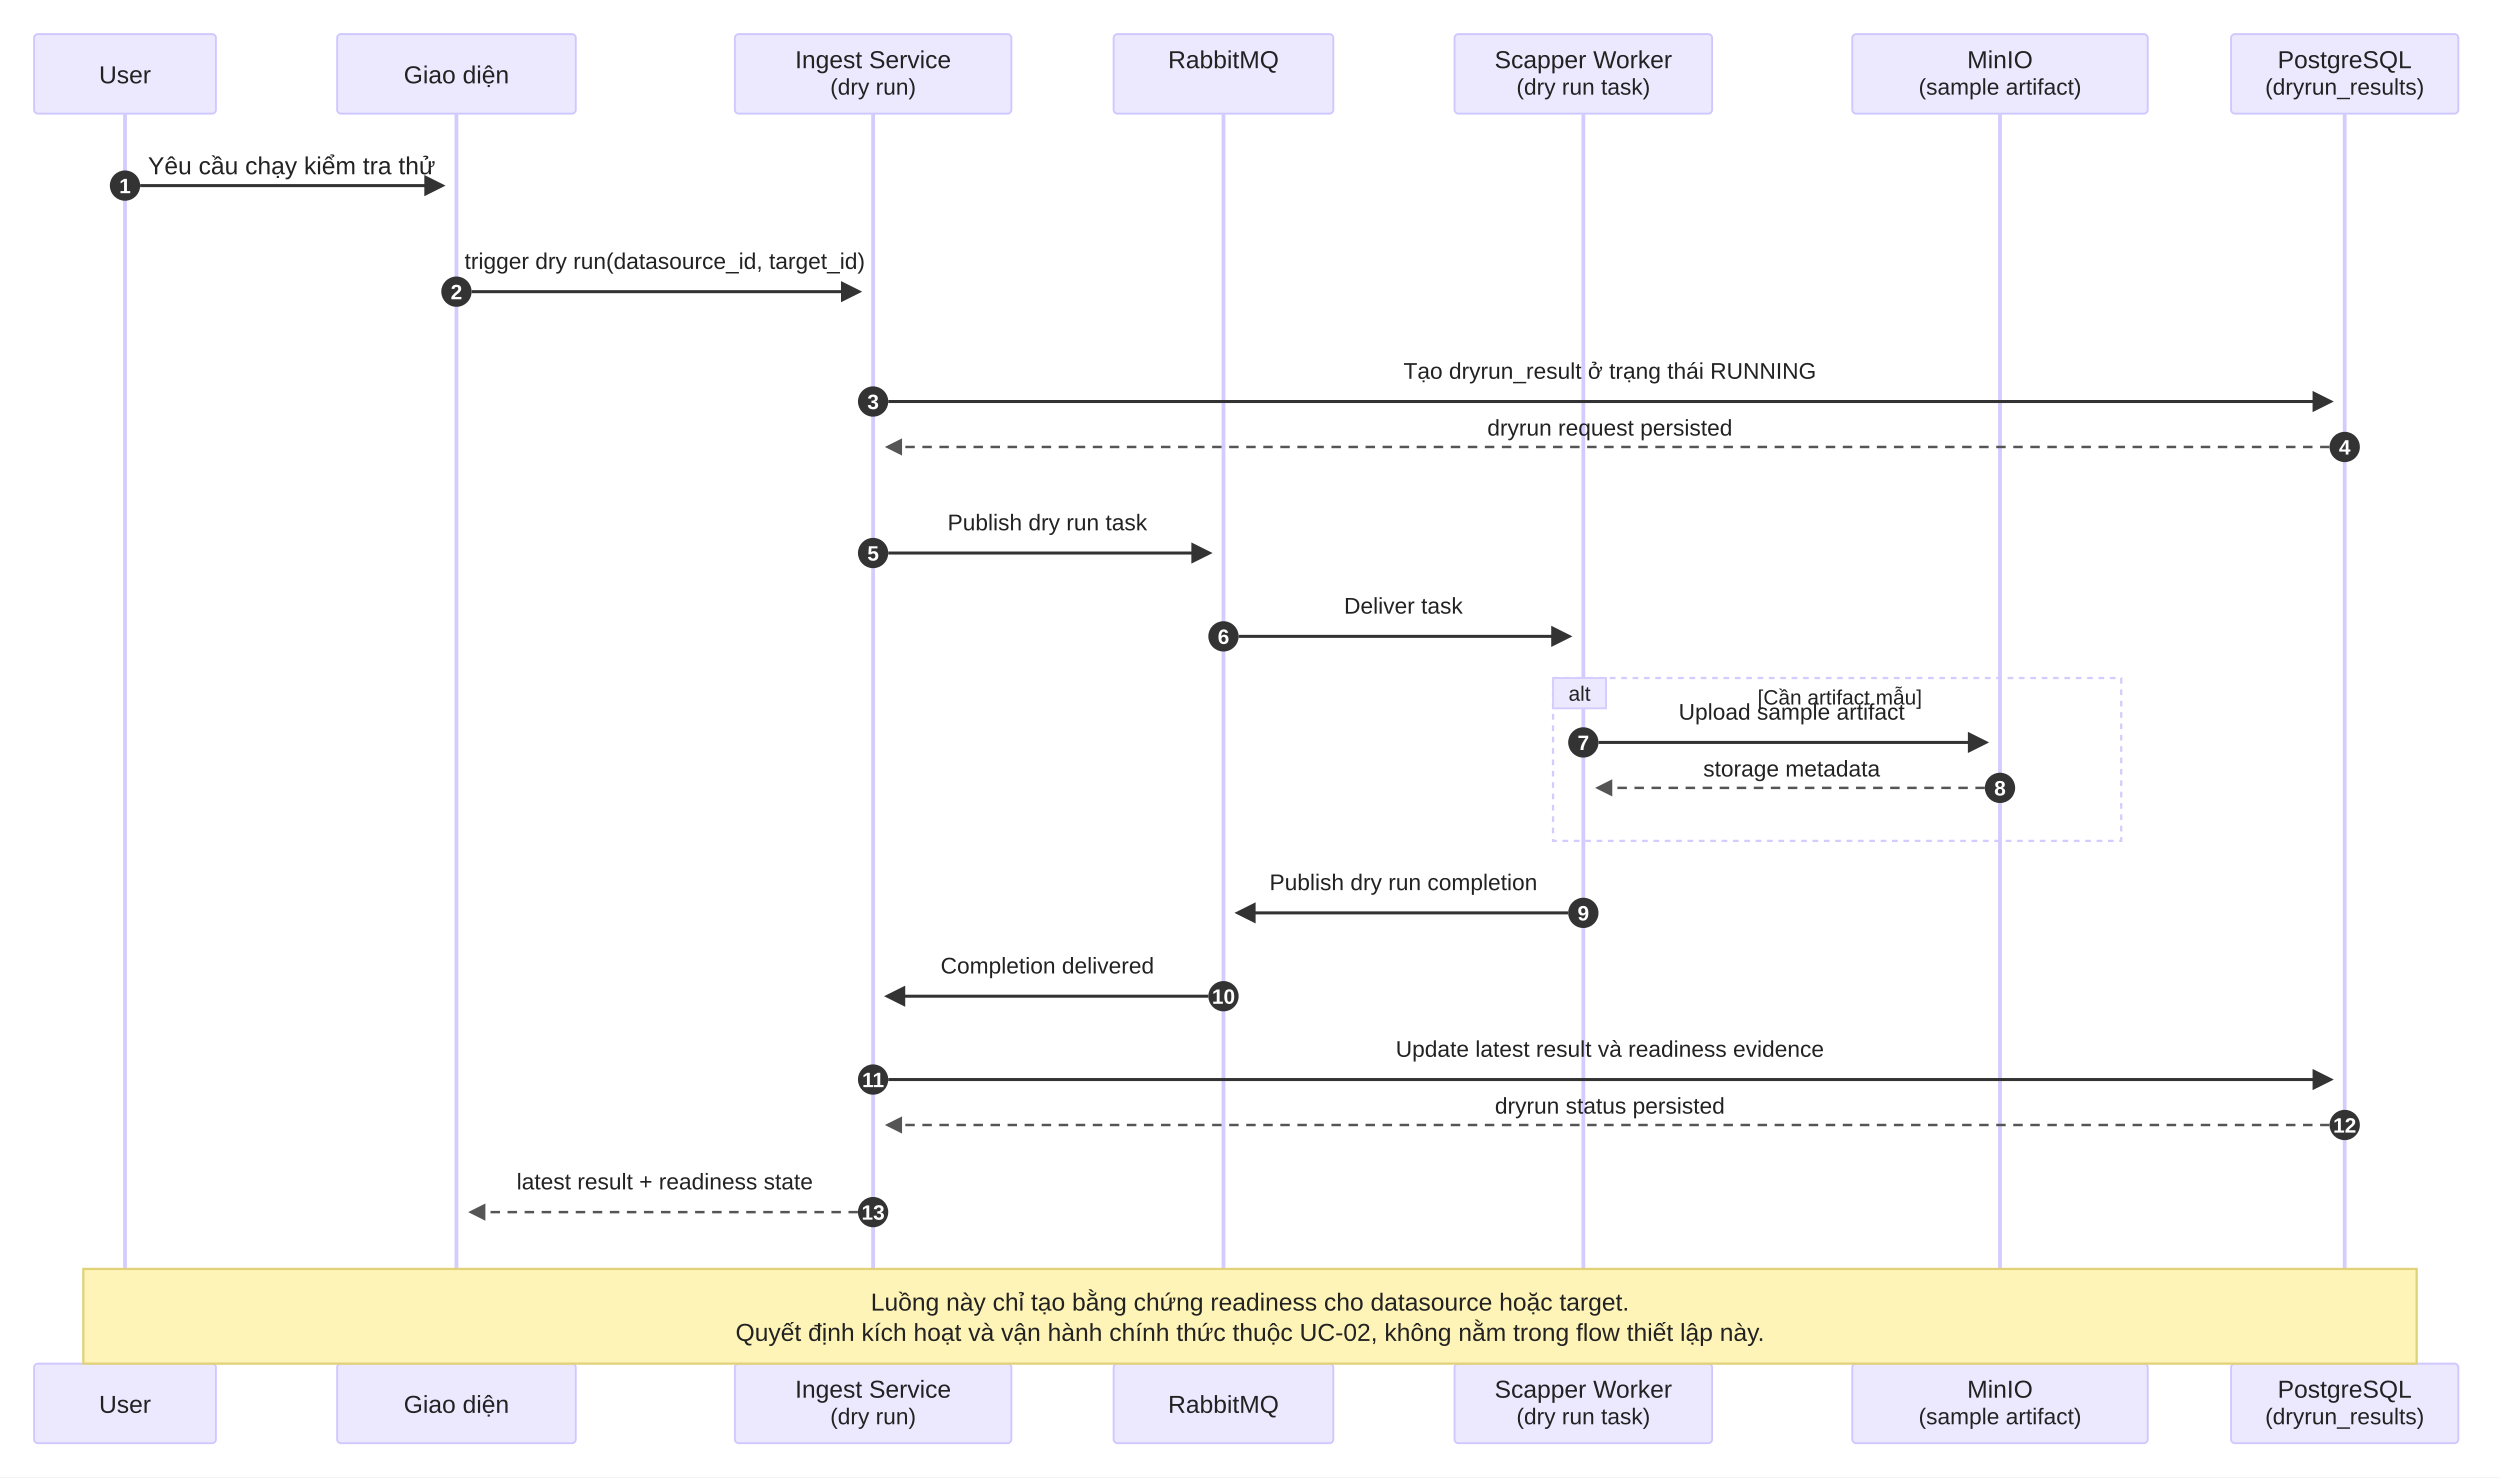
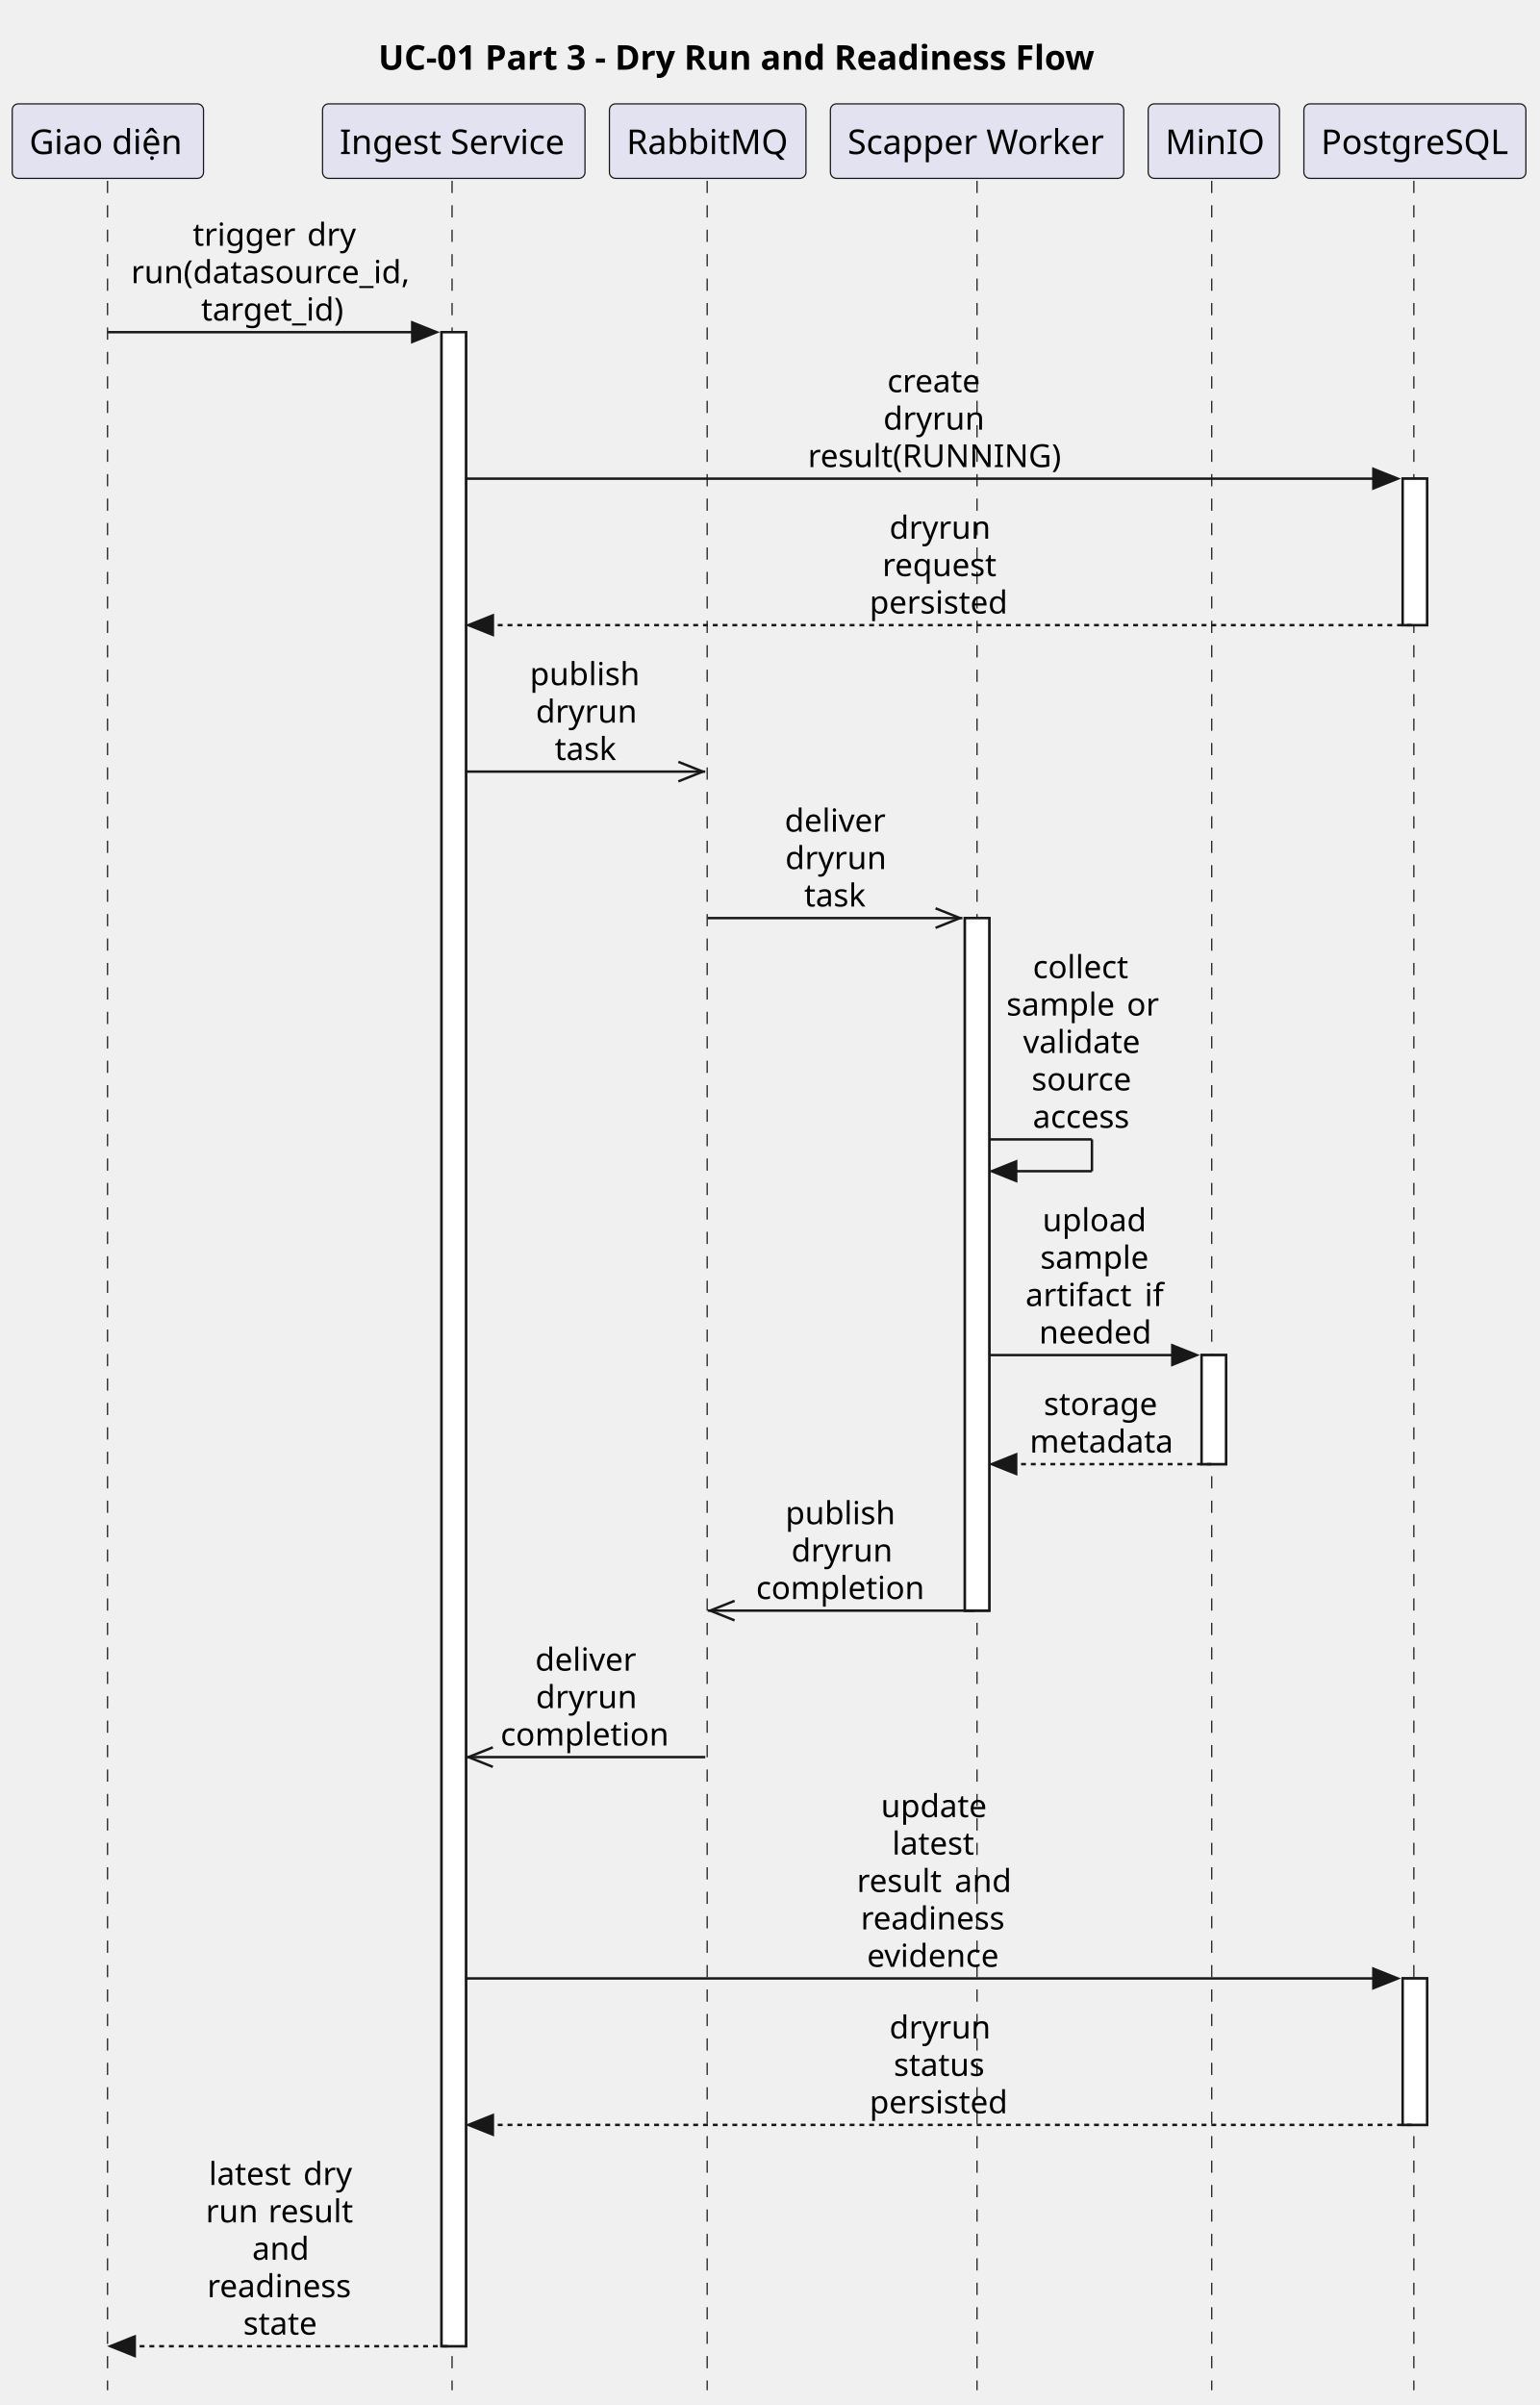
- <svg xmlns="http://www.w3.org/2000/svg" width="1320" height="780" viewBox="0 0 1320 780">
-   <defs>
-     <style>
-       .labelbox { fill: #ece9ff; stroke: #cfc8ff; stroke-width: 1; }
-       .lifeline { stroke: #d4ccff; stroke-width: 2; }
-       .msg { stroke: #333333; stroke-width: 1.6; fill: none; }
-       .ret { stroke: #555555; stroke-width: 1.3; stroke-dasharray: 5 4; fill: none; }
-       .note { fill: #fff4b8; stroke: #e1d27a; stroke-width: 1.2; }
-       .alt { fill: none; stroke: #d4ccff; stroke-width: 1.2; stroke-dasharray: 3 3; }
-       .t { font-family: Arial, Helvetica, sans-serif; font-size: 13px; fill: #222222; }
-       .ts { font-family: Arial, Helvetica, sans-serif; font-size: 12px; fill: #222222; }
-       .tc { font-family: Arial, Helvetica, sans-serif; font-size: 11px; fill: #222222; }
-       .step { fill: #333333; }
-       .steptext { font-family: Arial, Helvetica, sans-serif; font-size: 11px; fill: #ffffff; font-weight: bold; }
-     </style>
-     <marker id="arrow" viewBox="0 0 10 10" refX="8" refY="5" markerWidth="7" markerHeight="7" orient="auto-start-reverse">
-       <path d="M 0 0 L 10 5 L 0 10 z" fill="#333333" />
-     </marker>
-     <marker id="arrowDash" viewBox="0 0 10 10" refX="8" refY="5" markerWidth="7" markerHeight="7" orient="auto-start-reverse">
-       <path d="M 0 0 L 10 5 L 0 10 z" fill="#555555" />
-     </marker>
-   </defs>
-   <rect x="0" y="0" width="1320" height="780" fill="#ffffff" />
-   <rect class="labelbox" x="18" y="18" width="96" height="42" rx="2" />
-   <rect class="labelbox" x="178" y="18" width="126" height="42" rx="2" />
-   <rect class="labelbox" x="388" y="18" width="146" height="42" rx="2" />
-   <rect class="labelbox" x="588" y="18" width="116" height="42" rx="2" />
-   <rect class="labelbox" x="768" y="18" width="136" height="42" rx="2" />
-   <rect class="labelbox" x="978" y="18" width="156" height="42" rx="2" />
-   <rect class="labelbox" x="1178" y="18" width="120" height="42" rx="2" />
-   <text class="t" x="66" y="44" text-anchor="middle">User</text>
-   <text class="t" x="241" y="44" text-anchor="middle">Giao diện</text>
-   <text class="t" x="461" y="36" text-anchor="middle">Ingest Service</text>
-   <text class="ts" x="461" y="50" text-anchor="middle">(dry run)</text>
-   <text class="t" x="646" y="36" text-anchor="middle">RabbitMQ</text>
-   <text class="t" x="836" y="36" text-anchor="middle">Scapper Worker</text>
-   <text class="ts" x="836" y="50" text-anchor="middle">(dry run task)</text>
-   <text class="t" x="1056" y="36" text-anchor="middle">MinIO</text>
-   <text class="ts" x="1056" y="50" text-anchor="middle">(sample artifact)</text>
-   <text class="t" x="1238" y="36" text-anchor="middle">PostgreSQL</text>
-   <text class="ts" x="1238" y="50" text-anchor="middle">(dryrun_results)</text>
-   <rect class="labelbox" x="18" y="720" width="96" height="42" rx="2" />
-   <rect class="labelbox" x="178" y="720" width="126" height="42" rx="2" />
-   <rect class="labelbox" x="388" y="720" width="146" height="42" rx="2" />
-   <rect class="labelbox" x="588" y="720" width="116" height="42" rx="2" />
-   <rect class="labelbox" x="768" y="720" width="136" height="42" rx="2" />
-   <rect class="labelbox" x="978" y="720" width="156" height="42" rx="2" />
-   <rect class="labelbox" x="1178" y="720" width="120" height="42" rx="2" />
-   <text class="t" x="66" y="746" text-anchor="middle">User</text>
-   <text class="t" x="241" y="746" text-anchor="middle">Giao diện</text>
-   <text class="t" x="461" y="738" text-anchor="middle">Ingest Service</text>
-   <text class="ts" x="461" y="752" text-anchor="middle">(dry run)</text>
-   <text class="t" x="646" y="746" text-anchor="middle">RabbitMQ</text>
-   <text class="t" x="836" y="738" text-anchor="middle">Scapper Worker</text>
-   <text class="ts" x="836" y="752" text-anchor="middle">(dry run task)</text>
-   <text class="t" x="1056" y="738" text-anchor="middle">MinIO</text>
-   <text class="ts" x="1056" y="752" text-anchor="middle">(sample artifact)</text>
-   <text class="t" x="1238" y="738" text-anchor="middle">PostgreSQL</text>
-   <text class="ts" x="1238" y="752" text-anchor="middle">(dryrun_results)</text>
-   <line class="lifeline" x1="66" y1="60" x2="66" y2="720" />
-   <line class="lifeline" x1="241" y1="60" x2="241" y2="720" />
-   <line class="lifeline" x1="461" y1="60" x2="461" y2="720" />
-   <line class="lifeline" x1="646" y1="60" x2="646" y2="720" />
-   <line class="lifeline" x1="836" y1="60" x2="836" y2="720" />
-   <line class="lifeline" x1="1056" y1="60" x2="1056" y2="720" />
-   <line class="lifeline" x1="1238" y1="60" x2="1238" y2="720" />
-   <circle class="step" cx="66" cy="98" r="8" />
-   <text class="steptext" x="66" y="102" text-anchor="middle">1</text>
-   <line class="msg" x1="74" y1="98" x2="233" y2="98" marker-end="url(#arrow)" />
-   <text class="t" x="154" y="92" text-anchor="middle">Yêu cầu chạy kiểm tra thử</text>
-   <circle class="step" cx="241" cy="154" r="8" />
-   <text class="steptext" x="241" y="158" text-anchor="middle">2</text>
-   <line class="msg" x1="249" y1="154" x2="453" y2="154" marker-end="url(#arrow)" />
-   <text class="ts" x="351" y="142" text-anchor="middle">trigger dry run(datasource_id, target_id)</text>
-   <circle class="step" cx="461" cy="212" r="8" />
-   <text class="steptext" x="461" y="216" text-anchor="middle">3</text>
-   <line class="msg" x1="469" y1="212" x2="1230" y2="212" marker-end="url(#arrow)" />
-   <text class="ts" x="850" y="200" text-anchor="middle">Tạo dryrun_result ở trạng thái RUNNING</text>
-   <circle class="step" cx="1238" cy="236" r="8" />
-   <text class="steptext" x="1238" y="240" text-anchor="middle">4</text>
-   <line class="ret" x1="1230" y1="236" x2="469" y2="236" marker-end="url(#arrowDash)" />
-   <text class="ts" x="850" y="230" text-anchor="middle">dryrun request persisted</text>
-   <circle class="step" cx="461" cy="292" r="8" />
-   <text class="steptext" x="461" y="296" text-anchor="middle">5</text>
-   <line class="msg" x1="469" y1="292" x2="638" y2="292" marker-end="url(#arrow)" />
-   <text class="ts" x="553" y="280" text-anchor="middle">Publish dry run task</text>
-   <circle class="step" cx="646" cy="336" r="8" />
-   <text class="steptext" x="646" y="340" text-anchor="middle">6</text>
-   <line class="msg" x1="654" y1="336" x2="828" y2="336" marker-end="url(#arrow)" />
-   <text class="ts" x="741" y="324" text-anchor="middle">Deliver task</text>
-   <rect class="alt" x="820" y="358" width="300" height="86" />
-   <rect x="820" y="358" width="28" height="16" fill="#ece9ff" stroke="#d4ccff" stroke-width="1" />
-   <text class="tc" x="834" y="370" text-anchor="middle">alt</text>
-   <text class="tc" x="928" y="372">[Cần artifact mẫu]</text>
-   <circle class="step" cx="836" cy="392" r="8" />
-   <text class="steptext" x="836" y="396" text-anchor="middle">7</text>
-   <line class="msg" x1="844" y1="392" x2="1048" y2="392" marker-end="url(#arrow)" />
-   <text class="ts" x="946" y="380" text-anchor="middle">Upload sample artifact</text>
-   <circle class="step" cx="1056" cy="416" r="8" />
-   <text class="steptext" x="1056" y="420" text-anchor="middle">8</text>
-   <line class="ret" x1="1048" y1="416" x2="844" y2="416" marker-end="url(#arrowDash)" />
-   <text class="ts" x="946" y="410" text-anchor="middle">storage metadata</text>
-   <circle class="step" cx="836" cy="482" r="8" />
-   <text class="steptext" x="836" y="486" text-anchor="middle">9</text>
-   <line class="msg" x1="828" y1="482" x2="654" y2="482" marker-end="url(#arrow)" />
-   <text class="ts" x="741" y="470" text-anchor="middle">Publish dry run completion</text>
-   <circle class="step" cx="646" cy="526" r="8" />
-   <text class="steptext" x="646" y="530" text-anchor="middle">10</text>
-   <line class="msg" x1="638" y1="526" x2="469" y2="526" marker-end="url(#arrow)" />
-   <text class="ts" x="553" y="514" text-anchor="middle">Completion delivered</text>
-   <circle class="step" cx="461" cy="570" r="8" />
-   <text class="steptext" x="461" y="574" text-anchor="middle">11</text>
-   <line class="msg" x1="469" y1="570" x2="1230" y2="570" marker-end="url(#arrow)" />
-   <text class="ts" x="850" y="558" text-anchor="middle">Update latest result và readiness evidence</text>
-   <circle class="step" cx="1238" cy="594" r="8" />
-   <text class="steptext" x="1238" y="598" text-anchor="middle">12</text>
-   <line class="ret" x1="1230" y1="594" x2="469" y2="594" marker-end="url(#arrowDash)" />
-   <text class="ts" x="850" y="588" text-anchor="middle">dryrun status persisted</text>
-   <circle class="step" cx="461" cy="640" r="8" />
-   <text class="steptext" x="461" y="644" text-anchor="middle">13</text>
-   <line class="ret" x1="453" y1="640" x2="249" y2="640" marker-end="url(#arrowDash)" />
-   <text class="ts" x="351" y="628" text-anchor="middle">latest result + readiness state</text>
-   <rect class="note" x="44" y="670" width="1232" height="50" />
-   <text class="t" x="660" y="692" text-anchor="middle">Luồng này chỉ tạo bằng chứng readiness cho datasource hoặc target.</text>
-   <text class="t" x="660" y="708" text-anchor="middle">Quyết định kích hoạt và vận hành chính thức thuộc UC-02, không nằm trong flow thiết lập này.</text>
+ <svg xmlns="http://www.w3.org/2000/svg" contentStyleType="text/css" data-diagram-type="SEQUENCE" height="984px" preserveAspectRatio="none" style="width:630px;height:984px;background:#FFFFFF;" version="1.1" viewBox="0 0 630 984" width="630px" zoomAndPan="magnify">
+   <defs />
+   <g>
+     <text fill="#000000" font-family="sans-serif" font-size="14" font-weight="bold" lengthAdjust="spacing" textLength="318.78" x="154.802" y="28.535">UC-01 Part 3 - Dry Run and Readiness Flow</text>
+     <g>
+       <rect fill="#FFFFFF" height="824.043" style="stroke:#181818;stroke-width:1;" width="10" x="180.675" y="135.908" />
+     </g>
+     <g>
+       <rect fill="#FFFFFF" height="283.348" style="stroke:#181818;stroke-width:1;" width="10" x="394.812" y="375.635" />
+     </g>
+     <g>
+       <rect fill="#FFFFFF" height="44.621" style="stroke:#181818;stroke-width:1;" width="10" x="491.684" y="554.43" />
+     </g>
+     <g>
+       <rect fill="#FFFFFF" height="59.932" style="stroke:#181818;stroke-width:1;" width="10" x="573.96" y="195.84" />
+     </g>
+     <g>
+       <rect fill="#FFFFFF" height="59.932" style="stroke:#181818;stroke-width:1;" width="10" x="573.96" y="809.467" />
+     </g>
+     <g>
+       <rect fill="#000000" fill-opacity="0" height="903.975" width="8" x="40.136" y="73.977" />
+       <line style="stroke:#181818;stroke-width:0.5;stroke-dasharray:5,5;" x1="44" x2="44" y1="73.977" y2="977.951" />
+     </g>
+     <g>
+       <rect fill="#000000" fill-opacity="0" height="903.975" width="8" x="181.675" y="73.977" />
+       <line style="stroke:#181818;stroke-width:0.5;stroke-dasharray:5,5;" x1="184.982" x2="184.982" y1="73.977" y2="977.951" />
+     </g>
+     <g>
+       <rect fill="#000000" fill-opacity="0" height="903.975" width="8" x="285.581" y="73.977" />
+       <line style="stroke:#181818;stroke-width:0.5;stroke-dasharray:5,5;" x1="289.368" x2="289.368" y1="73.977" y2="977.951" />
+     </g>
+     <g>
+       <rect fill="#000000" fill-opacity="0" height="903.975" width="8" x="395.812" y="73.977" />
+       <line style="stroke:#181818;stroke-width:0.5;stroke-dasharray:5,5;" x1="399.793" x2="399.793" y1="73.977" y2="977.951" />
+     </g>
+     <g>
+       <rect fill="#000000" fill-opacity="0" height="903.975" width="8" x="492.684" y="73.977" />
+       <line style="stroke:#181818;stroke-width:0.5;stroke-dasharray:5,5;" x1="495.832" x2="495.832" y1="73.977" y2="977.951" />
+     </g>
+     <g>
+       <rect fill="#000000" fill-opacity="0" height="903.975" width="8" x="574.96" y="73.977" />
+       <line style="stroke:#181818;stroke-width:0.5;stroke-dasharray:5,5;" x1="578.535" x2="578.535" y1="73.977" y2="977.951" />
+     </g>
+     <g class="participant participant-head" data-participant="UI">
+       <rect fill="#E2E2F0" height="30.488" rx="2.5" ry="2.5" style="stroke:#181818;stroke-width:0.5;" width="78.272" x="5" y="42.488" />
+       <text fill="#000000" font-family="sans-serif" font-size="14" lengthAdjust="spacing" textLength="64.272" x="12" y="63.023">Giao diện</text>
+     </g>
+     <g class="participant participant-head" data-participant="IngestService">
+       <rect fill="#E2E2F0" height="30.488" rx="2.5" ry="2.5" style="stroke:#181818;stroke-width:0.5;" width="107.386" x="131.982" y="42.488" />
+       <text fill="#000000" font-family="sans-serif" font-size="14" lengthAdjust="spacing" textLength="93.386" x="138.982" y="63.023">Ingest Service</text>
+     </g>
+     <g class="participant participant-head" data-participant="RabbitMQ">
+       <rect fill="#E2E2F0" height="30.488" rx="2.5" ry="2.5" style="stroke:#181818;stroke-width:0.5;" width="80.425" x="249.368" y="42.488" />
+       <text fill="#000000" font-family="sans-serif" font-size="14" lengthAdjust="spacing" textLength="66.425" x="256.368" y="63.023">RabbitMQ</text>
+     </g>
+     <g class="participant participant-head" data-participant="Worker">
+       <rect fill="#E2E2F0" height="30.488" rx="2.5" ry="2.5" style="stroke:#181818;stroke-width:0.5;" width="120.039" x="339.793" y="42.488" />
+       <text fill="#000000" font-family="sans-serif" font-size="14" lengthAdjust="spacing" textLength="106.039" x="346.793" y="63.023">Scapper Worker</text>
+     </g>
+     <g class="participant participant-head" data-participant="MinIO">
+       <rect fill="#E2E2F0" height="30.488" rx="2.5" ry="2.5" style="stroke:#181818;stroke-width:0.5;" width="53.703" x="469.832" y="42.488" />
+       <text fill="#000000" font-family="sans-serif" font-size="14" lengthAdjust="spacing" textLength="39.703" x="476.832" y="63.023">MinIO</text>
+     </g>
+     <g class="participant participant-head" data-participant="PostgreSQL">
+       <rect fill="#E2E2F0" height="30.488" rx="2.5" ry="2.5" style="stroke:#181818;stroke-width:0.5;" width="90.85" x="533.535" y="42.488" />
+       <text fill="#000000" font-family="sans-serif" font-size="14" lengthAdjust="spacing" textLength="76.85" x="540.535" y="63.023">PostgreSQL</text>
+     </g>
+     <g>
+       <rect fill="#FFFFFF" height="824.043" style="stroke:#181818;stroke-width:1;" width="10" x="180.675" y="135.908" />
+     </g>
+     <g>
+       <rect fill="#FFFFFF" height="283.348" style="stroke:#181818;stroke-width:1;" width="10" x="394.812" y="375.635" />
+     </g>
+     <g>
+       <rect fill="#FFFFFF" height="44.621" style="stroke:#181818;stroke-width:1;" width="10" x="491.684" y="554.43" />
+     </g>
+     <g>
+       <rect fill="#FFFFFF" height="59.932" style="stroke:#181818;stroke-width:1;" width="10" x="573.96" y="195.84" />
+     </g>
+     <g>
+       <rect fill="#FFFFFF" height="59.932" style="stroke:#181818;stroke-width:1;" width="10" x="573.96" y="809.467" />
+     </g>
+     <g class="message" data-participant-1="UI" data-participant-2="IngestService">
+       <polygon fill="#181818" points="168.675,131.908,178.675,135.908,168.675,139.908" style="stroke:#181818;stroke-width:1;" />
+       <line style="stroke:#181818;stroke-width:1;" x1="44.136" x2="174.675" y1="135.908" y2="135.908" />
+       <text fill="#000000" font-family="sans-serif" font-size="13" lengthAdjust="spacing" textLength="42.713" x="78.846" y="100.545">trigger</text>
+       <text fill="#000000" font-family="sans-serif" font-size="13" lengthAdjust="spacing" textLength="4.113" x="121.559" y="100.545"> </text>
+       <text fill="#000000" font-family="sans-serif" font-size="13" lengthAdjust="spacing" textLength="20.294" x="125.672" y="100.545">dry</text>
+       <text fill="#000000" font-family="sans-serif" font-size="13" lengthAdjust="spacing" textLength="117.54" x="53.636" y="115.856">run(datasource_id,</text>
+       <text fill="#000000" font-family="sans-serif" font-size="13" lengthAdjust="spacing" textLength="60.239" x="82.286" y="131.166">target_id)</text>
+     </g>
+     <g class="message" data-participant-1="IngestService" data-participant-2="PostgreSQL">
+       <polygon fill="#181818" points="561.96,191.84,571.96,195.84,561.96,199.84" style="stroke:#181818;stroke-width:1;" />
+       <line style="stroke:#181818;stroke-width:1;" x1="190.675" x2="567.96" y1="195.84" y2="195.84" />
+       <text fill="#000000" font-family="sans-serif" font-size="13" lengthAdjust="spacing" textLength="38.505" x="363.065" y="160.477">create</text>
+       <text fill="#000000" font-family="sans-serif" font-size="13" lengthAdjust="spacing" textLength="41.748" x="361.443" y="175.787">dryrun</text>
+       <text fill="#000000" font-family="sans-serif" font-size="13" lengthAdjust="spacing" textLength="103.511" x="330.562" y="191.098">result(RUNNING)</text>
+     </g>
+     <g class="message" data-participant-1="PostgreSQL" data-participant-2="IngestService">
+       <polygon fill="#181818" points="201.675,251.772,191.675,255.772,201.675,259.772" style="stroke:#181818;stroke-width:1;" />
+       <line style="stroke:#181818;stroke-width:1;stroke-dasharray:2,2;" x1="195.675" x2="577.96" y1="255.772" y2="255.772" />
+       <text fill="#000000" font-family="sans-serif" font-size="13" lengthAdjust="spacing" textLength="41.748" x="363.943" y="220.408">dryrun</text>
+       <text fill="#000000" font-family="sans-serif" font-size="13" lengthAdjust="spacing" textLength="47.544" x="361.046" y="235.719">request</text>
+       <text fill="#000000" font-family="sans-serif" font-size="13" lengthAdjust="spacing" textLength="58.043" x="355.796" y="251.029">persisted</text>
+     </g>
+     <g class="message" data-participant-1="IngestService" data-participant-2="RabbitMQ">
+       <line style="stroke:#181818;stroke-width:1;" x1="287.581" x2="277.581" y1="315.703" y2="311.703" />
+       <line style="stroke:#181818;stroke-width:1;" x1="287.581" x2="277.581" y1="315.703" y2="319.703" />
+       <line style="stroke:#181818;stroke-width:1;" x1="190.675" x2="288.581" y1="315.703" y2="315.703" />
+       <text fill="#000000" font-family="sans-serif" font-size="13" lengthAdjust="spacing" textLength="46.643" x="216.807" y="280.34">publish</text>
+       <text fill="#000000" font-family="sans-serif" font-size="13" lengthAdjust="spacing" textLength="41.748" x="219.254" y="295.65">dryrun</text>
+       <text fill="#000000" font-family="sans-serif" font-size="13" lengthAdjust="spacing" textLength="26.267" x="226.995" y="310.961">task</text>
+     </g>
+     <g class="message" data-participant-1="RabbitMQ" data-participant-2="Worker">
+       <line style="stroke:#181818;stroke-width:1;" x1="392.812" x2="382.812" y1="375.635" y2="371.635" />
+       <line style="stroke:#181818;stroke-width:1;" x1="392.812" x2="382.812" y1="375.635" y2="379.635" />
+       <line style="stroke:#181818;stroke-width:1;" x1="289.581" x2="393.812" y1="375.635" y2="375.635" />
+       <text fill="#000000" font-family="sans-serif" font-size="13" lengthAdjust="spacing" textLength="42.231" x="321.081" y="340.272">deliver</text>
+       <text fill="#000000" font-family="sans-serif" font-size="13" lengthAdjust="spacing" textLength="41.748" x="321.322" y="355.582">dryrun</text>
+       <text fill="#000000" font-family="sans-serif" font-size="13" lengthAdjust="spacing" textLength="26.267" x="329.063" y="370.893">task</text>
+     </g>
+     <g class="message" data-participant-1="Worker" data-participant-2="Worker">
+       <line style="stroke:#181818;stroke-width:1;" x1="404.812" x2="446.812" y1="466.188" y2="466.188" />
+       <line style="stroke:#181818;stroke-width:1;" x1="446.812" x2="446.812" y1="466.188" y2="479.188" />
+       <line style="stroke:#181818;stroke-width:1;" x1="405.812" x2="446.812" y1="479.188" y2="479.188" />
+       <polygon fill="#181818" points="415.812,475.188,405.812,479.188,415.812,483.188" style="stroke:#181818;stroke-width:1;" />
+       <text fill="#000000" font-family="sans-serif" font-size="13" lengthAdjust="spacing" textLength="40.923" x="422.623" y="400.203">collect</text>
+       <text fill="#000000" font-family="sans-serif" font-size="13" lengthAdjust="spacing" textLength="45.126" x="411.812" y="415.514">sample</text>
+       <text fill="#000000" font-family="sans-serif" font-size="13" lengthAdjust="spacing" textLength="4.113" x="456.938" y="415.514"> </text>
+       <text fill="#000000" font-family="sans-serif" font-size="13" lengthAdjust="spacing" textLength="13.305" x="461.051" y="415.514">or</text>
+       <text fill="#000000" font-family="sans-serif" font-size="13" lengthAdjust="spacing" textLength="48.89" x="418.639" y="430.824">validate</text>
+       <text fill="#000000" font-family="sans-serif" font-size="13" lengthAdjust="spacing" textLength="41.901" x="422.134" y="446.135">source</text>
+       <text fill="#000000" font-family="sans-serif" font-size="13" lengthAdjust="spacing" textLength="40.993" x="422.588" y="461.445">access</text>
+     </g>
+     <g class="message" data-participant-1="Worker" data-participant-2="MinIO">
+       <polygon fill="#181818" points="479.684,550.43,489.684,554.43,479.684,558.43" style="stroke:#181818;stroke-width:1;" />
+       <line style="stroke:#181818;stroke-width:1;" x1="404.812" x2="485.684" y1="554.43" y2="554.43" />
+       <text fill="#000000" font-family="sans-serif" font-size="13" lengthAdjust="spacing" textLength="43.355" x="426.571" y="503.756">upload</text>
+       <text fill="#000000" font-family="sans-serif" font-size="13" lengthAdjust="spacing" textLength="45.126" x="425.685" y="519.066">sample</text>
+       <text fill="#000000" font-family="sans-serif" font-size="13" lengthAdjust="spacing" textLength="44.599" x="419.623" y="534.377">artifact</text>
+       <text fill="#000000" font-family="sans-serif" font-size="13" lengthAdjust="spacing" textLength="4.113" x="464.222" y="534.377"> </text>
+       <text fill="#000000" font-family="sans-serif" font-size="13" lengthAdjust="spacing" textLength="8.538" x="468.335" y="534.377">if</text>
+       <text fill="#000000" font-family="sans-serif" font-size="13" lengthAdjust="spacing" textLength="46.16" x="425.168" y="549.688">needed</text>
+     </g>
+     <g class="message" data-participant-1="MinIO" data-participant-2="Worker">
+       <polygon fill="#181818" points="415.812,595.051,405.812,599.051,415.812,603.051" style="stroke:#181818;stroke-width:1;" />
+       <line style="stroke:#181818;stroke-width:1;stroke-dasharray:2,2;" x1="409.812" x2="495.684" y1="599.051" y2="599.051" />
+       <text fill="#000000" font-family="sans-serif" font-size="13" lengthAdjust="spacing" textLength="47.322" x="427.087" y="578.998">storage</text>
+       <text fill="#000000" font-family="sans-serif" font-size="13" lengthAdjust="spacing" textLength="58.824" x="421.336" y="594.309">metadata</text>
+     </g>
+     <g class="message" data-participant-1="Worker" data-participant-2="RabbitMQ">
+       <line style="stroke:#181818;stroke-width:1;" x1="290.581" x2="300.581" y1="658.982" y2="654.982" />
+       <line style="stroke:#181818;stroke-width:1;" x1="290.581" x2="300.581" y1="658.982" y2="662.982" />
+       <line style="stroke:#181818;stroke-width:1;" x1="289.581" x2="398.812" y1="658.982" y2="658.982" />
+       <text fill="#000000" font-family="sans-serif" font-size="13" lengthAdjust="spacing" textLength="46.643" x="321.375" y="623.619">publish</text>
+       <text fill="#000000" font-family="sans-serif" font-size="13" lengthAdjust="spacing" textLength="41.748" x="323.822" y="638.93">dryrun</text>
+       <text fill="#000000" font-family="sans-serif" font-size="13" lengthAdjust="spacing" textLength="70.637" x="309.378" y="654.24">completion</text>
+     </g>
+     <g class="message" data-participant-1="RabbitMQ" data-participant-2="IngestService">
+       <line style="stroke:#181818;stroke-width:1;" x1="191.675" x2="201.675" y1="718.914" y2="714.914" />
+       <line style="stroke:#181818;stroke-width:1;" x1="191.675" x2="201.675" y1="718.914" y2="722.914" />
+       <line style="stroke:#181818;stroke-width:1;" x1="190.675" x2="288.581" y1="718.914" y2="718.914" />
+       <text fill="#000000" font-family="sans-serif" font-size="13" lengthAdjust="spacing" textLength="42.231" x="219.012" y="683.551">deliver</text>
+       <text fill="#000000" font-family="sans-serif" font-size="13" lengthAdjust="spacing" textLength="41.748" x="219.254" y="698.861">dryrun</text>
+       <text fill="#000000" font-family="sans-serif" font-size="13" lengthAdjust="spacing" textLength="70.637" x="204.81" y="714.172">completion</text>
+     </g>
+     <g class="message" data-participant-1="IngestService" data-participant-2="PostgreSQL">
+       <polygon fill="#181818" points="561.96,805.467,571.96,809.467,561.96,813.467" style="stroke:#181818;stroke-width:1;" />
+       <line style="stroke:#181818;stroke-width:1;" x1="190.675" x2="567.96" y1="809.467" y2="809.467" />
+       <text fill="#000000" font-family="sans-serif" font-size="13" lengthAdjust="spacing" textLength="43.716" x="360.459" y="743.482">update</text>
+       <text fill="#000000" font-family="sans-serif" font-size="13" lengthAdjust="spacing" textLength="34.531" x="365.052" y="758.793">latest</text>
+       <text fill="#000000" font-family="sans-serif" font-size="13" lengthAdjust="spacing" textLength="35.877" x="350.608" y="774.104">result</text>
+       <text fill="#000000" font-family="sans-serif" font-size="13" lengthAdjust="spacing" textLength="4.113" x="386.485" y="774.104"> </text>
+       <text fill="#000000" font-family="sans-serif" font-size="13" lengthAdjust="spacing" textLength="23.429" x="390.598" y="774.104">and</text>
+       <text fill="#000000" font-family="sans-serif" font-size="13" lengthAdjust="spacing" textLength="60.246" x="352.195" y="789.414">readiness</text>
+       <text fill="#000000" font-family="sans-serif" font-size="13" lengthAdjust="spacing" textLength="55.123" x="354.756" y="804.725">evidence</text>
+     </g>
+     <g class="message" data-participant-1="PostgreSQL" data-participant-2="IngestService">
+       <polygon fill="#181818" points="201.675,865.398,191.675,869.398,201.675,873.398" style="stroke:#181818;stroke-width:1;" />
+       <line style="stroke:#181818;stroke-width:1;stroke-dasharray:2,2;" x1="195.675" x2="577.96" y1="869.398" y2="869.398" />
+       <text fill="#000000" font-family="sans-serif" font-size="13" lengthAdjust="spacing" textLength="41.748" x="363.943" y="834.035">dryrun</text>
+       <text fill="#000000" font-family="sans-serif" font-size="13" lengthAdjust="spacing" textLength="38.226" x="365.705" y="849.346">status</text>
+       <text fill="#000000" font-family="sans-serif" font-size="13" lengthAdjust="spacing" textLength="58.043" x="355.796" y="864.656">persisted</text>
+     </g>
+     <g class="message" data-participant-1="IngestService" data-participant-2="UI">
+       <polygon fill="#181818" points="55.136,955.951,45.136,959.951,55.136,963.951" style="stroke:#181818;stroke-width:1;" />
+       <line style="stroke:#181818;stroke-width:1;stroke-dasharray:2,2;" x1="49.136" x2="184.675" y1="959.951" y2="959.951" />
+       <text fill="#000000" font-family="sans-serif" font-size="13" lengthAdjust="spacing" textLength="34.531" x="85.436" y="893.967">latest</text>
+       <text fill="#000000" font-family="sans-serif" font-size="13" lengthAdjust="spacing" textLength="4.113" x="119.968" y="893.967"> </text>
+       <text fill="#000000" font-family="sans-serif" font-size="13" lengthAdjust="spacing" textLength="20.294" x="124.081" y="893.967">dry</text>
+       <text fill="#000000" font-family="sans-serif" font-size="13" lengthAdjust="spacing" textLength="21.455" x="84.183" y="909.277">run</text>
+       <text fill="#000000" font-family="sans-serif" font-size="13" lengthAdjust="spacing" textLength="4.113" x="105.638" y="909.277"> </text>
+       <text fill="#000000" font-family="sans-serif" font-size="13" lengthAdjust="spacing" textLength="35.877" x="109.751" y="909.277">result</text>
+       <text fill="#000000" font-family="sans-serif" font-size="13" lengthAdjust="spacing" textLength="23.429" x="103.191" y="924.588">and</text>
+       <text fill="#000000" font-family="sans-serif" font-size="13" lengthAdjust="spacing" textLength="60.246" x="84.783" y="939.898">readiness</text>
+       <text fill="#000000" font-family="sans-serif" font-size="13" lengthAdjust="spacing" textLength="30.773" x="99.519" y="955.209">state</text>
+     </g>
+   </g>
</svg>
